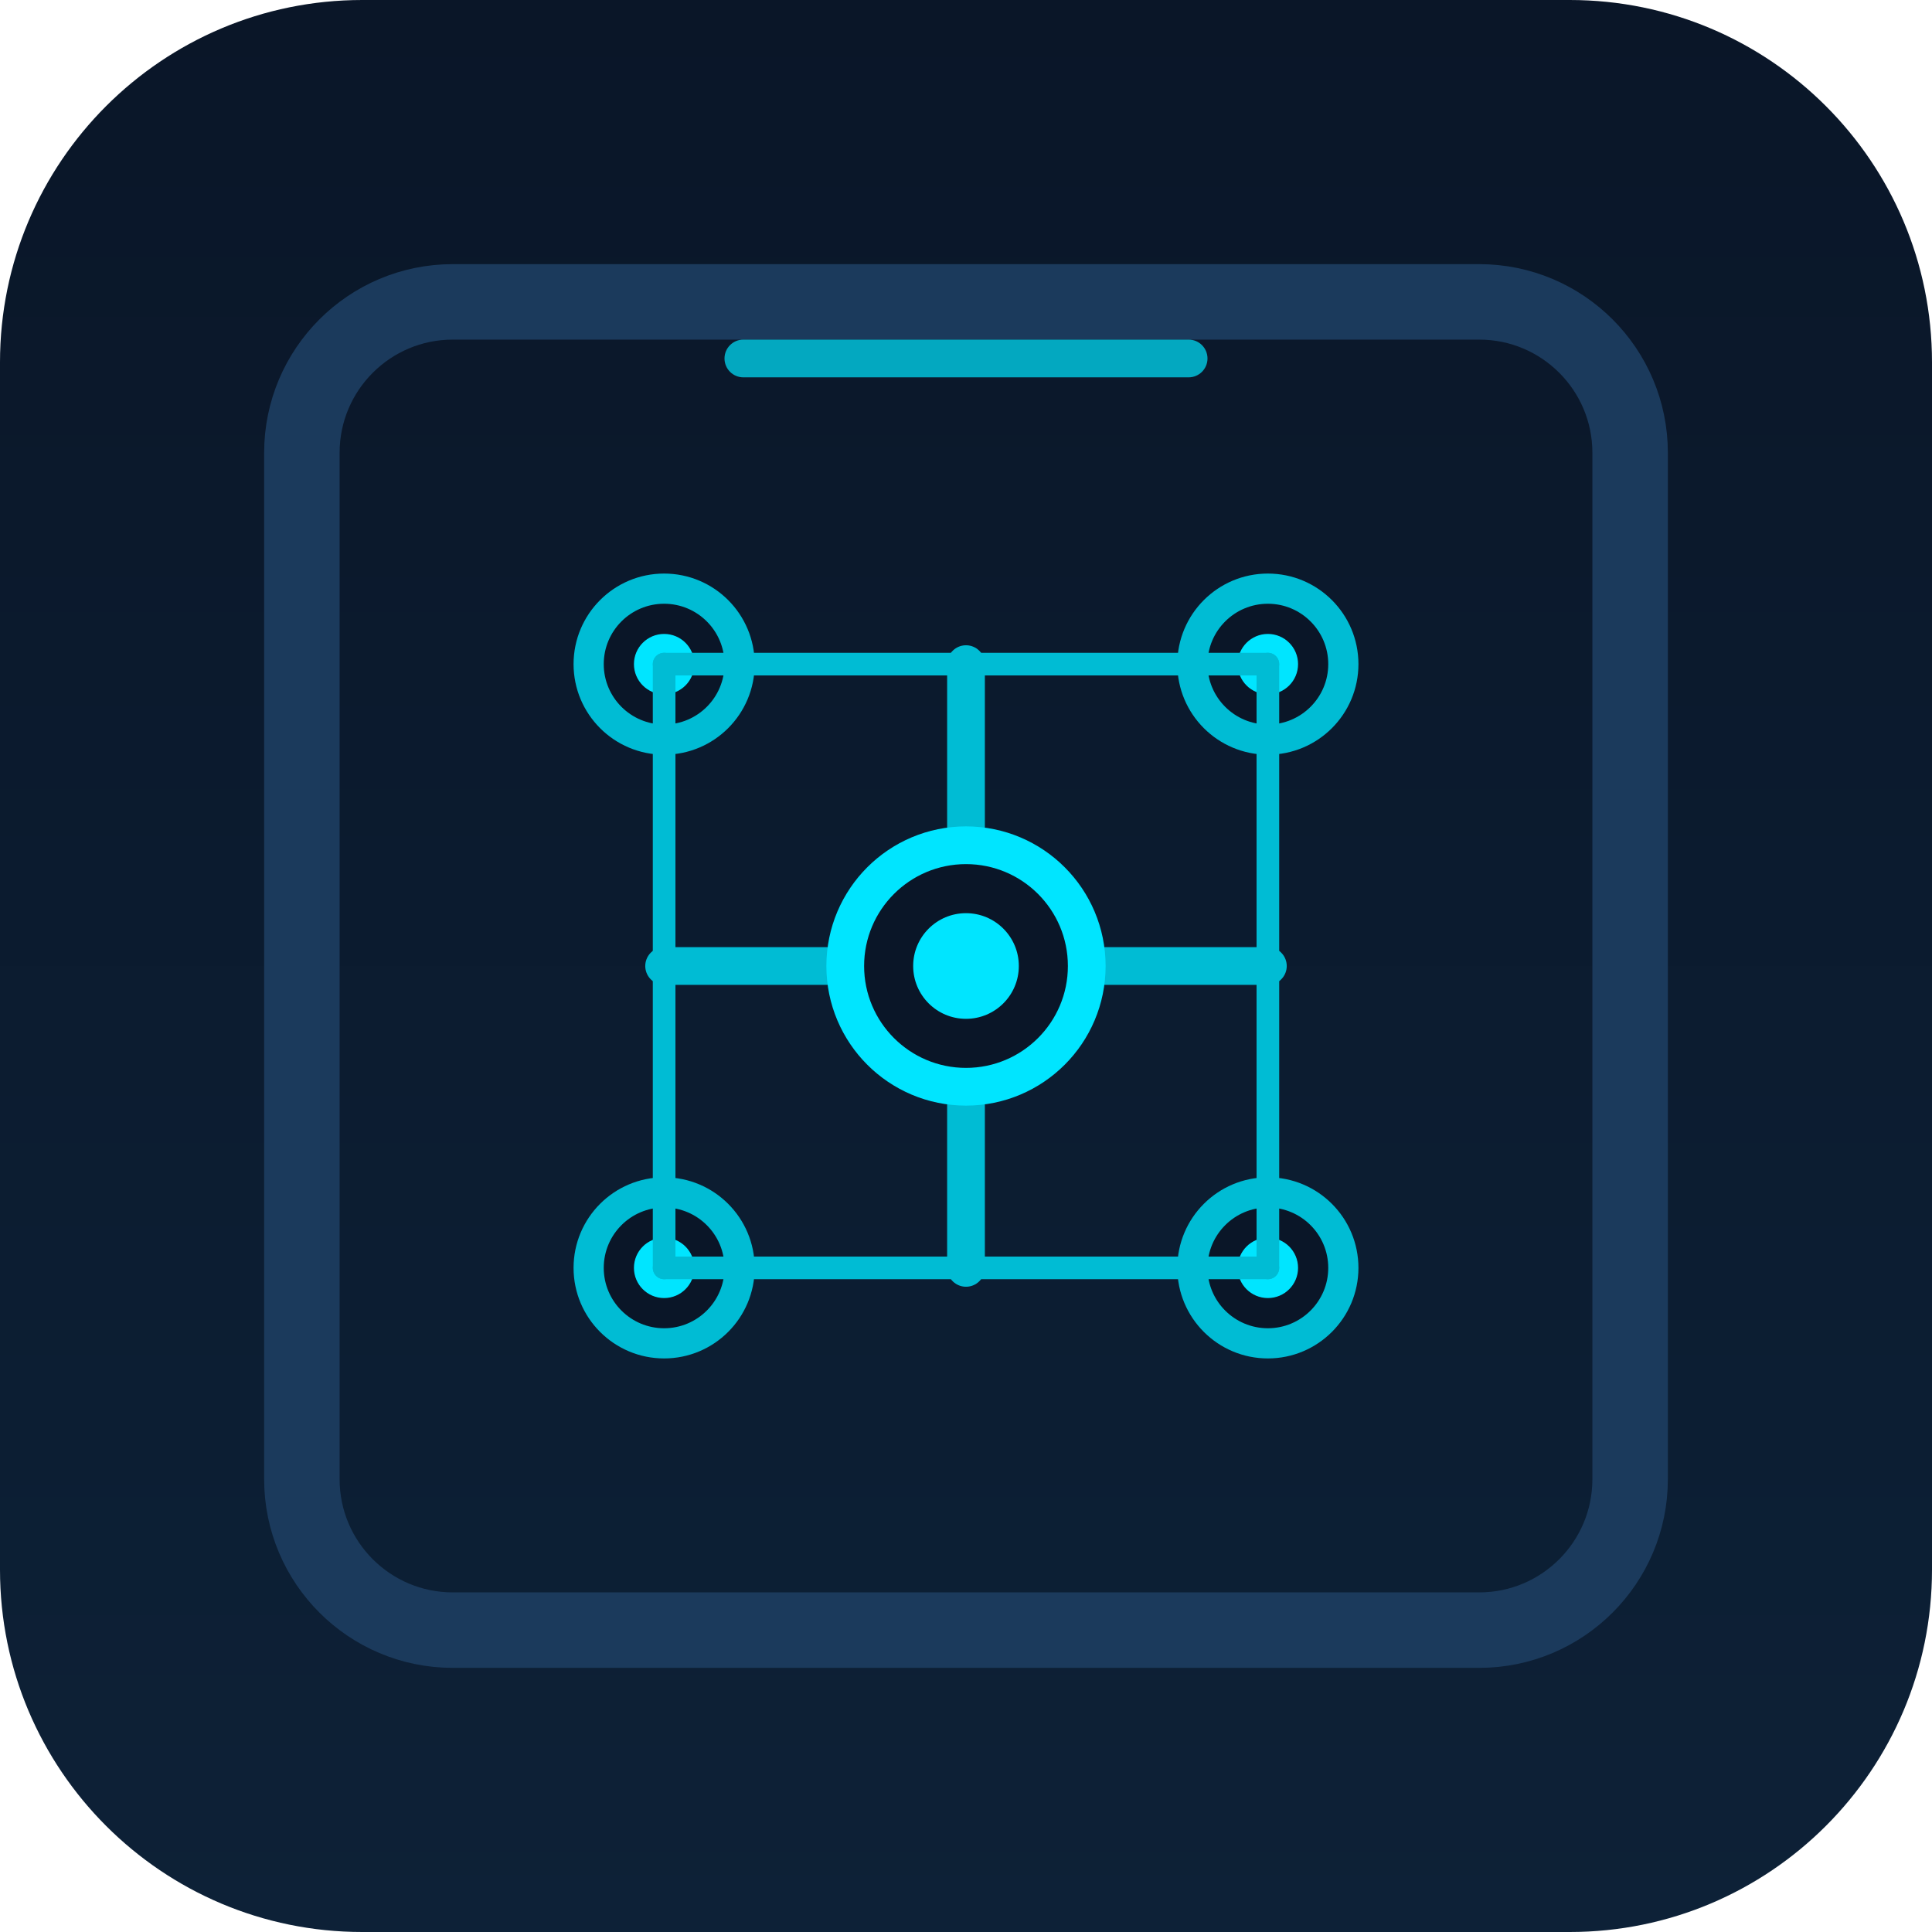
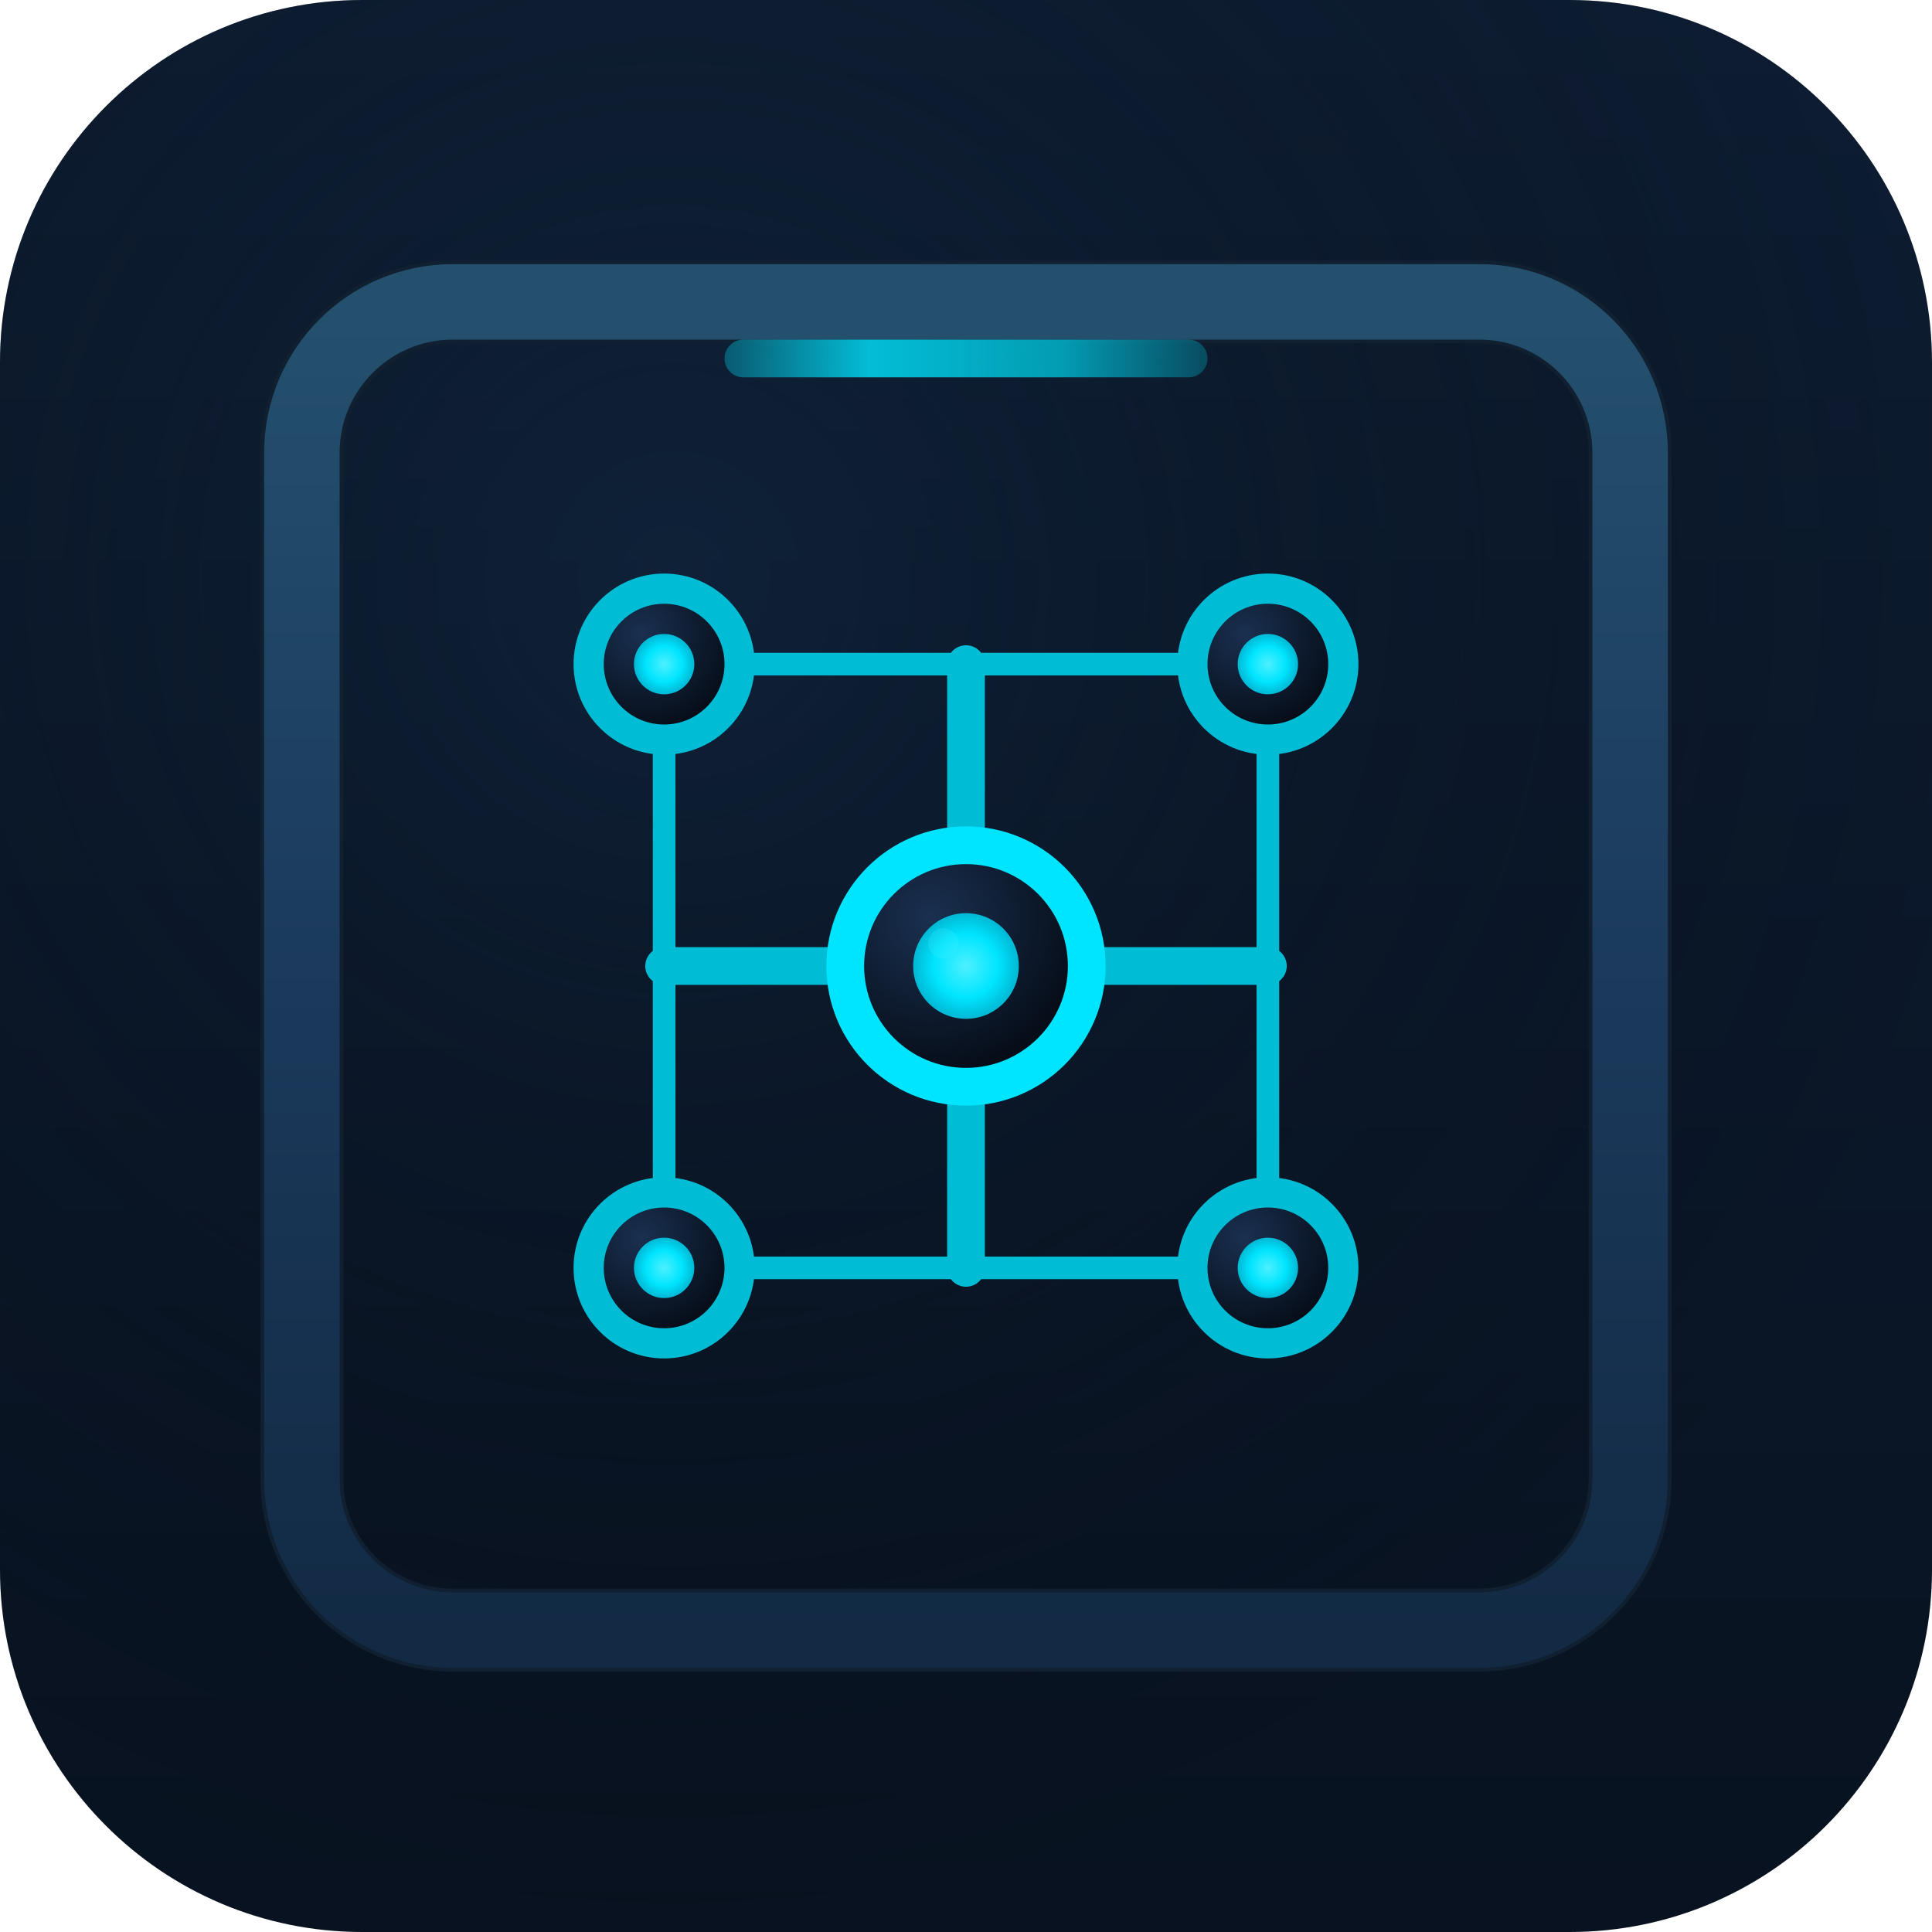
<svg xmlns="http://www.w3.org/2000/svg" viewBox="0 0 512 512" width="512" height="512">
  <defs>
    <linearGradient id="bg" x1="0" y1="0" x2="0" y2="1">
-       <stop offset="0%" stop-color="#0A1628" />
-       <stop offset="100%" stop-color="#0D2137" />
+       <stop offset="0%" stop-color="#0E1E34" />
+       <stop offset="100%" stop-color="#081220" />
+     </linearGradient>
+     <radialGradient id="bgGlow" cx="0.35" cy="0.3" r="0.7">
+       <stop offset="0%" stop-color="#122842" stop-opacity="0.5" />
+       <stop offset="100%" stop-color="transparent" stop-opacity="0" />
+     </radialGradient>
+     <linearGradient id="frameBevel" x1="0" y1="0" x2="0" y2="1">
+       <stop offset="0%" stop-color="#24506E" />
+       <stop offset="50%" stop-color="#1B3A5C" />
+       <stop offset="100%" stop-color="#122A44" />
+     </linearGradient>
+     <radialGradient id="nodeHL" cx="0.35" cy="0.3" r="0.65">
+       <stop offset="0%" stop-color="#1A3050" />
+       <stop offset="100%" stop-color="#060D18" />
+     </radialGradient>
+     <radialGradient id="coreGlow">
+       <stop offset="0%" stop-color="#4DF0FF" />
+       <stop offset="60%" stop-color="#00E5FF" />
+       <stop offset="100%" stop-color="#00B8D4" />
+     </radialGradient>
+     <linearGradient id="sealGrad" x1="0" y1="0" x2="1" y2="0">
+       <stop offset="0%" stop-color="#00E5FF" stop-opacity="0.3" />
+       <stop offset="30%" stop-color="#00E5FF" stop-opacity="0.8" />
+       <stop offset="70%" stop-color="#00BCD4" stop-opacity="0.8" />
+       <stop offset="100%" stop-color="#00BCD4" stop-opacity="0.3" />
    </linearGradient>
  </defs>
  <rect x="0" y="0" width="512" height="512" rx="96" fill="url(#bg)" />
-   <rect x="80" y="80" width="352" height="352" rx="40" fill="none" stroke="#1B3A5C" stroke-width="20" />
+   <rect x="0" y="0" width="512" height="512" rx="96" fill="url(#bgGlow)" />
+   <rect x="80" y="80" width="352" height="352" rx="40" fill="none" stroke="#102030" stroke-width="22" />
+   <rect x="80" y="80" width="352" height="352" rx="40" fill="none" stroke="url(#frameBevel)" stroke-width="20" />
  <line x1="176" y1="256" x2="336" y2="256" stroke="#00BCD4" stroke-width="10" stroke-linecap="round" />
  <line x1="256" y1="176" x2="256" y2="336" stroke="#00BCD4" stroke-width="10" stroke-linecap="round" />
-   <circle cx="176" cy="176" r="20" fill="#0A1628" stroke="#00BCD4" stroke-width="8" />
-   <circle cx="176" cy="176" r="8" fill="#00E5FF" />
-   <circle cx="336" cy="176" r="20" fill="#0A1628" stroke="#00BCD4" stroke-width="8" />
-   <circle cx="336" cy="176" r="8" fill="#00E5FF" />
-   <circle cx="176" cy="336" r="20" fill="#0A1628" stroke="#00BCD4" stroke-width="8" />
-   <circle cx="176" cy="336" r="8" fill="#00E5FF" />
-   <circle cx="336" cy="336" r="20" fill="#0A1628" stroke="#00BCD4" stroke-width="8" />
-   <circle cx="336" cy="336" r="8" fill="#00E5FF" />
  <line x1="176" y1="176" x2="176" y2="336" stroke="#00BCD4" stroke-width="6" stroke-linecap="round" />
  <line x1="336" y1="176" x2="336" y2="336" stroke="#00BCD4" stroke-width="6" stroke-linecap="round" />
  <line x1="176" y1="176" x2="336" y2="176" stroke="#00BCD4" stroke-width="6" stroke-linecap="round" />
  <line x1="176" y1="336" x2="336" y2="336" stroke="#00BCD4" stroke-width="6" stroke-linecap="round" />
-   <circle cx="256" cy="256" r="32" fill="#0A1628" stroke="#00E5FF" stroke-width="10" />
-   <circle cx="256" cy="256" r="14" fill="#00E5FF" />
-   <rect x="192" y="90" width="128" height="10" rx="5" fill="#00E5FF" opacity="0.7" />
+   <circle cx="176" cy="176" r="20" fill="url(#nodeHL)" stroke="#00BCD4" stroke-width="8" />
+   <circle cx="176" cy="176" r="8" fill="url(#coreGlow)" />
+   <circle cx="336" cy="176" r="20" fill="url(#nodeHL)" stroke="#00BCD4" stroke-width="8" />
+   <circle cx="336" cy="176" r="8" fill="url(#coreGlow)" />
+   <circle cx="176" cy="336" r="20" fill="url(#nodeHL)" stroke="#00BCD4" stroke-width="8" />
+   <circle cx="176" cy="336" r="8" fill="url(#coreGlow)" />
+   <circle cx="336" cy="336" r="20" fill="url(#nodeHL)" stroke="#00BCD4" stroke-width="8" />
+   <circle cx="336" cy="336" r="8" fill="url(#coreGlow)" />
+   <circle cx="256" cy="256" r="32" fill="url(#nodeHL)" stroke="#00E5FF" stroke-width="10" />
+   <circle cx="256" cy="256" r="14" fill="url(#coreGlow)" />
+   <circle cx="250" cy="250" r="4" fill="#4DF0FF" opacity="0.2" />
+   <rect x="192" y="90" width="128" height="10" rx="5" fill="url(#sealGrad)" />
</svg>
